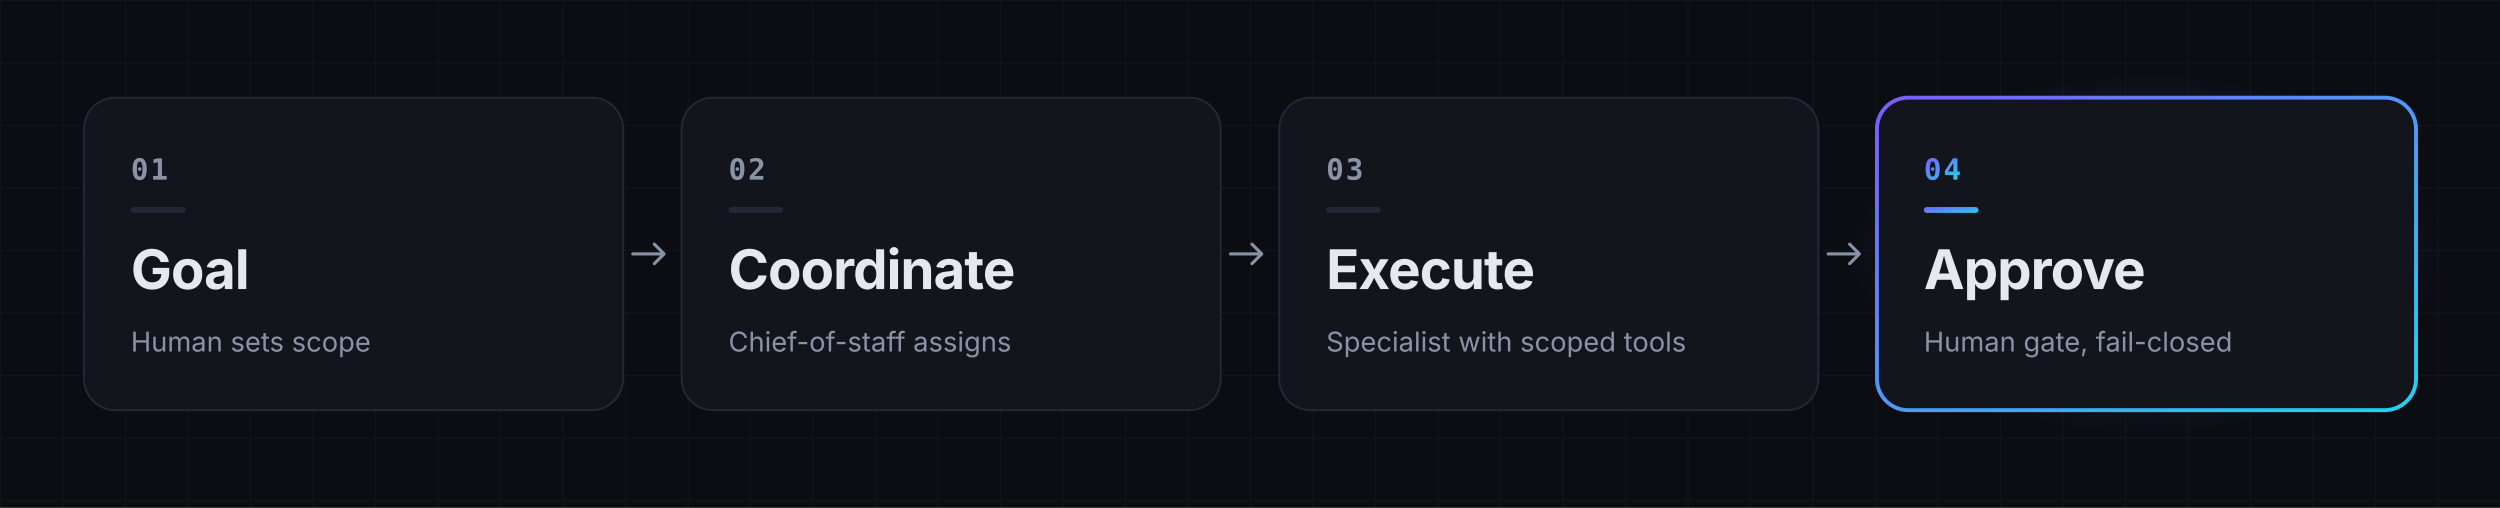
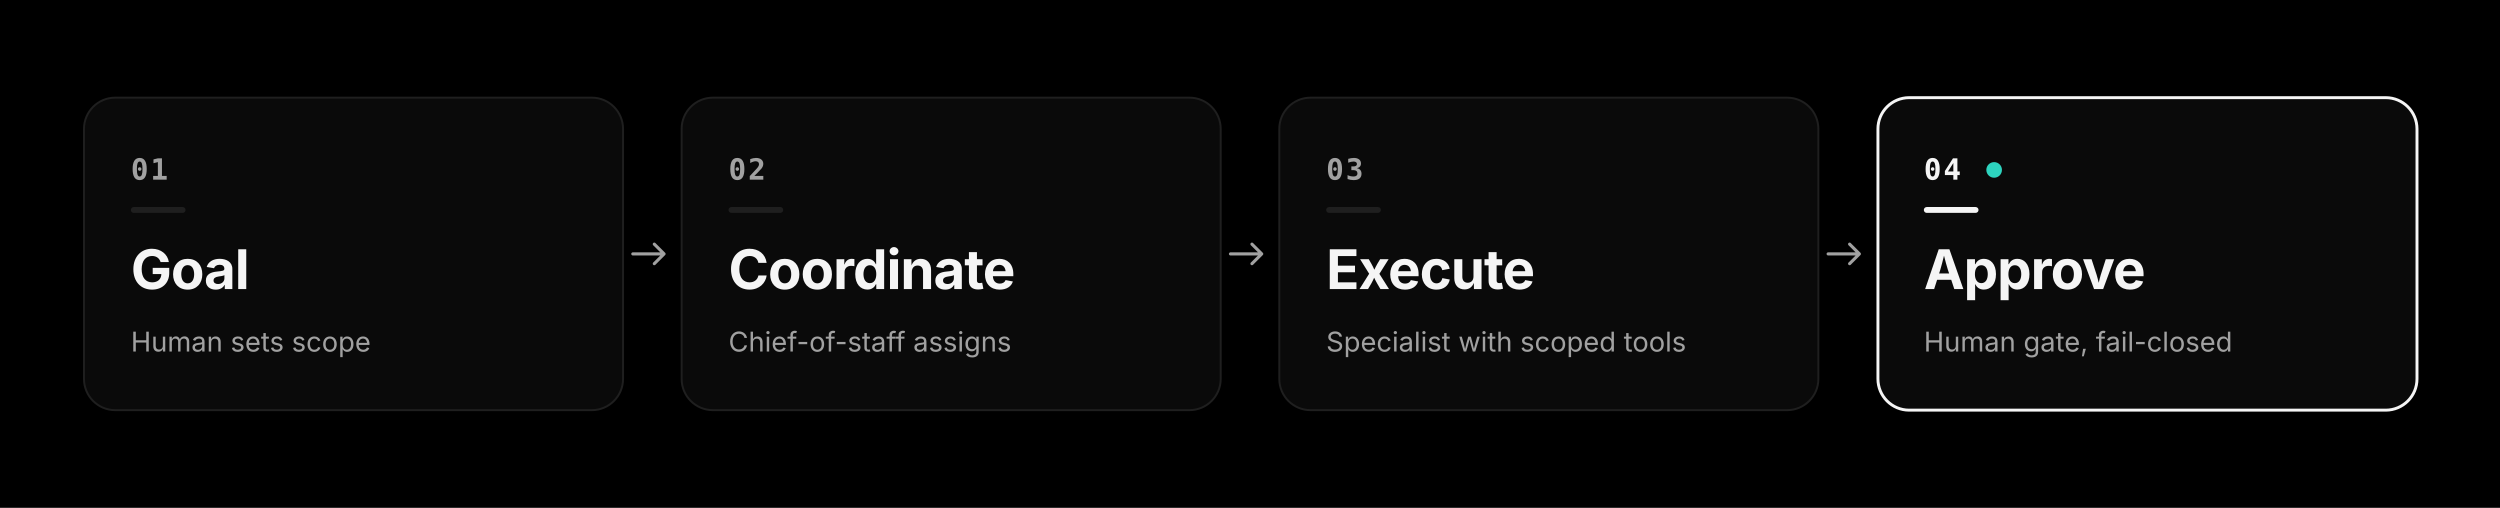
<svg xmlns="http://www.w3.org/2000/svg" viewBox="0 0 1280 260" width="1280" height="260" role="img" aria-label="Flow: Goal, Coordinate, Execute, Approve">
-   <defs>
-     <linearGradient id="fld-acc" x1="0" y1="0" x2="1" y2="1">
-       <stop offset="0" stop-color="#7C5CFF" />
-       <stop offset="1" stop-color="#22D3EE" />
-     </linearGradient>
-     <radialGradient id="fld-glow" cx="0.5" cy="0.5" r="0.5">
-       <stop offset="0" stop-color="#7C5CFF" stop-opacity="0.3" />
-       <stop offset="1" stop-color="#7C5CFF" stop-opacity="0" />
-     </radialGradient>
-     <pattern id="fld-grid" width="32" height="32" patternUnits="userSpaceOnUse">
-       <path d="M32 0H0V32" fill="none" stroke="#FFFFFF" stroke-opacity="0.035" />
-     </pattern>
-   </defs>
-   <rect width="1280" height="260" fill="#0B0D12" />
-   <rect width="1280" height="260" fill="url(#fld-grid)" />
-   <rect x="43" y="50" width="276" height="160" rx="16" fill="#12151C" stroke="#232837" stroke-width="1" />
-   <text x="67" y="92" font-family="ui-monospace, SFMono-Regular, Menlo, monospace" font-size="15" font-weight="700" fill="#8A93A6" letter-spacing="1">01</text>
-   <rect x="67" y="106" width="28" height="3" rx="1.5" fill="#232837" />
-   <text x="67" y="148" font-family="Inter, -apple-system, 'Segoe UI', Helvetica, Arial, sans-serif" font-size="28" font-weight="700" fill="#E6E8EE" letter-spacing="-0.5">Goal</text>
-   <text x="67" y="180" font-family="Inter, -apple-system, 'Segoe UI', Helvetica, Arial, sans-serif" font-size="14" fill="#8A93A6">Human sets scope</text>
-   <path d="M324 130.0H340M335 125.0L340 130.0L335 135.0" fill="none" stroke="#8A93A6" stroke-width="1.6" stroke-linecap="round" stroke-linejoin="round" />
-   <rect x="349" y="50" width="276" height="160" rx="16" fill="#12151C" stroke="#232837" stroke-width="1" />
-   <text x="373" y="92" font-family="ui-monospace, SFMono-Regular, Menlo, monospace" font-size="15" font-weight="700" fill="#8A93A6" letter-spacing="1">02</text>
-   <rect x="373" y="106" width="28" height="3" rx="1.5" fill="#232837" />
-   <text x="373" y="148" font-family="Inter, -apple-system, 'Segoe UI', Helvetica, Arial, sans-serif" font-size="28" font-weight="700" fill="#E6E8EE" letter-spacing="-0.5">Coordinate</text>
-   <text x="373" y="180" font-family="Inter, -apple-system, 'Segoe UI', Helvetica, Arial, sans-serif" font-size="14" fill="#8A93A6">Chief-of-staff assigns</text>
-   <path d="M630 130.0H646M641 125.0L646 130.0L641 135.0" fill="none" stroke="#8A93A6" stroke-width="1.6" stroke-linecap="round" stroke-linejoin="round" />
-   <rect x="655" y="50" width="276" height="160" rx="16" fill="#12151C" stroke="#232837" stroke-width="1" />
-   <text x="679" y="92" font-family="ui-monospace, SFMono-Regular, Menlo, monospace" font-size="15" font-weight="700" fill="#8A93A6" letter-spacing="1">03</text>
-   <rect x="679" y="106" width="28" height="3" rx="1.5" fill="#232837" />
-   <text x="679" y="148" font-family="Inter, -apple-system, 'Segoe UI', Helvetica, Arial, sans-serif" font-size="28" font-weight="700" fill="#E6E8EE" letter-spacing="-0.5">Execute</text>
-   <text x="679" y="180" font-family="Inter, -apple-system, 'Segoe UI', Helvetica, Arial, sans-serif" font-size="14" fill="#8A93A6">Specialist with scoped tools</text>
-   <path d="M936 130.0H952M947 125.0L952 130.0L947 135.0" fill="none" stroke="#8A93A6" stroke-width="1.6" stroke-linecap="round" stroke-linejoin="round" />
-   <rect x="947" y="36" width="304" height="188" rx="26" fill="url(#fld-glow)" />
-   <rect x="961" y="50" width="276" height="160" rx="16" fill="#12151C" stroke="url(#fld-acc)" stroke-width="2" />
-   <text x="985" y="92" font-family="ui-monospace, SFMono-Regular, Menlo, monospace" font-size="15" font-weight="700" fill="url(#fld-acc)" letter-spacing="1">04</text>
-   <rect x="985" y="106" width="28" height="3" rx="1.5" fill="url(#fld-acc)" />
-   <text x="985" y="148" font-family="Inter, -apple-system, 'Segoe UI', Helvetica, Arial, sans-serif" font-size="28" font-weight="700" fill="#E6E8EE" letter-spacing="-0.5">Approve</text>
-   <text x="985" y="180" font-family="Inter, -apple-system, 'Segoe UI', Helvetica, Arial, sans-serif" font-size="14" fill="#8A93A6">Human gate, fail-closed</text>
+   <rect width="1280" height="260" fill="#000000" />
+   <rect x="43" y="50" width="276" height="160" rx="16" fill="#0A0A0A" stroke="#1F1F1F" stroke-width="1" />
+   <text x="67" y="92" font-family="ui-monospace, SFMono-Regular, Menlo, monospace" font-size="15" font-weight="700" fill="#A1A1A1" letter-spacing="1">01</text>
+   <rect x="67" y="106" width="28" height="3" rx="1.5" fill="#1F1F1F" />
+   <text x="67" y="148" font-family="Inter, -apple-system, 'Segoe UI', Helvetica, Arial, sans-serif" font-size="28" font-weight="700" fill="#F5F5F5" letter-spacing="-0.5">Goal</text>
+   <text x="67" y="180" font-family="Inter, -apple-system, 'Segoe UI', Helvetica, Arial, sans-serif" font-size="14" fill="#A1A1A1">Human sets scope</text>
+   <path d="M324 130H340M335 125L340 130L335 135" fill="none" stroke="#A1A1A1" stroke-width="1.6" stroke-linecap="round" stroke-linejoin="round" />
+   <rect x="349" y="50" width="276" height="160" rx="16" fill="#0A0A0A" stroke="#1F1F1F" stroke-width="1" />
+   <text x="373" y="92" font-family="ui-monospace, SFMono-Regular, Menlo, monospace" font-size="15" font-weight="700" fill="#A1A1A1" letter-spacing="1">02</text>
+   <rect x="373" y="106" width="28" height="3" rx="1.5" fill="#1F1F1F" />
+   <text x="373" y="148" font-family="Inter, -apple-system, 'Segoe UI', Helvetica, Arial, sans-serif" font-size="28" font-weight="700" fill="#F5F5F5" letter-spacing="-0.5">Coordinate</text>
+   <text x="373" y="180" font-family="Inter, -apple-system, 'Segoe UI', Helvetica, Arial, sans-serif" font-size="14" fill="#A1A1A1">Chief-of-staff assigns</text>
+   <path d="M630 130H646M641 125L646 130L641 135" fill="none" stroke="#A1A1A1" stroke-width="1.6" stroke-linecap="round" stroke-linejoin="round" />
+   <rect x="655" y="50" width="276" height="160" rx="16" fill="#0A0A0A" stroke="#1F1F1F" stroke-width="1" />
+   <text x="679" y="92" font-family="ui-monospace, SFMono-Regular, Menlo, monospace" font-size="15" font-weight="700" fill="#A1A1A1" letter-spacing="1">03</text>
+   <rect x="679" y="106" width="28" height="3" rx="1.5" fill="#1F1F1F" />
+   <text x="679" y="148" font-family="Inter, -apple-system, 'Segoe UI', Helvetica, Arial, sans-serif" font-size="28" font-weight="700" fill="#F5F5F5" letter-spacing="-0.5">Execute</text>
+   <text x="679" y="180" font-family="Inter, -apple-system, 'Segoe UI', Helvetica, Arial, sans-serif" font-size="14" fill="#A1A1A1">Specialist with scoped tools</text>
+   <path d="M936 130H952M947 125L952 130L947 135" fill="none" stroke="#A1A1A1" stroke-width="1.6" stroke-linecap="round" stroke-linejoin="round" />
+   <rect x="961.5" y="50" width="276" height="160" rx="16" fill="#0A0A0A" stroke="#F5F5F5" stroke-width="1.5" />
+   <text x="985" y="92" font-family="ui-monospace, SFMono-Regular, Menlo, monospace" font-size="15" font-weight="700" fill="#F5F5F5" letter-spacing="1">04</text>
+   <circle cx="1021" cy="87" r="4" fill="#2DD4BF" />
+   <rect x="985" y="106" width="28" height="3" rx="1.5" fill="#F5F5F5" />
+   <text x="985" y="148" font-family="Inter, -apple-system, 'Segoe UI', Helvetica, Arial, sans-serif" font-size="28" font-weight="700" fill="#F5F5F5" letter-spacing="-0.5">Approve</text>
+   <text x="985" y="180" font-family="Inter, -apple-system, 'Segoe UI', Helvetica, Arial, sans-serif" font-size="14" fill="#A1A1A1">Human gate, fail-closed</text>
</svg>
